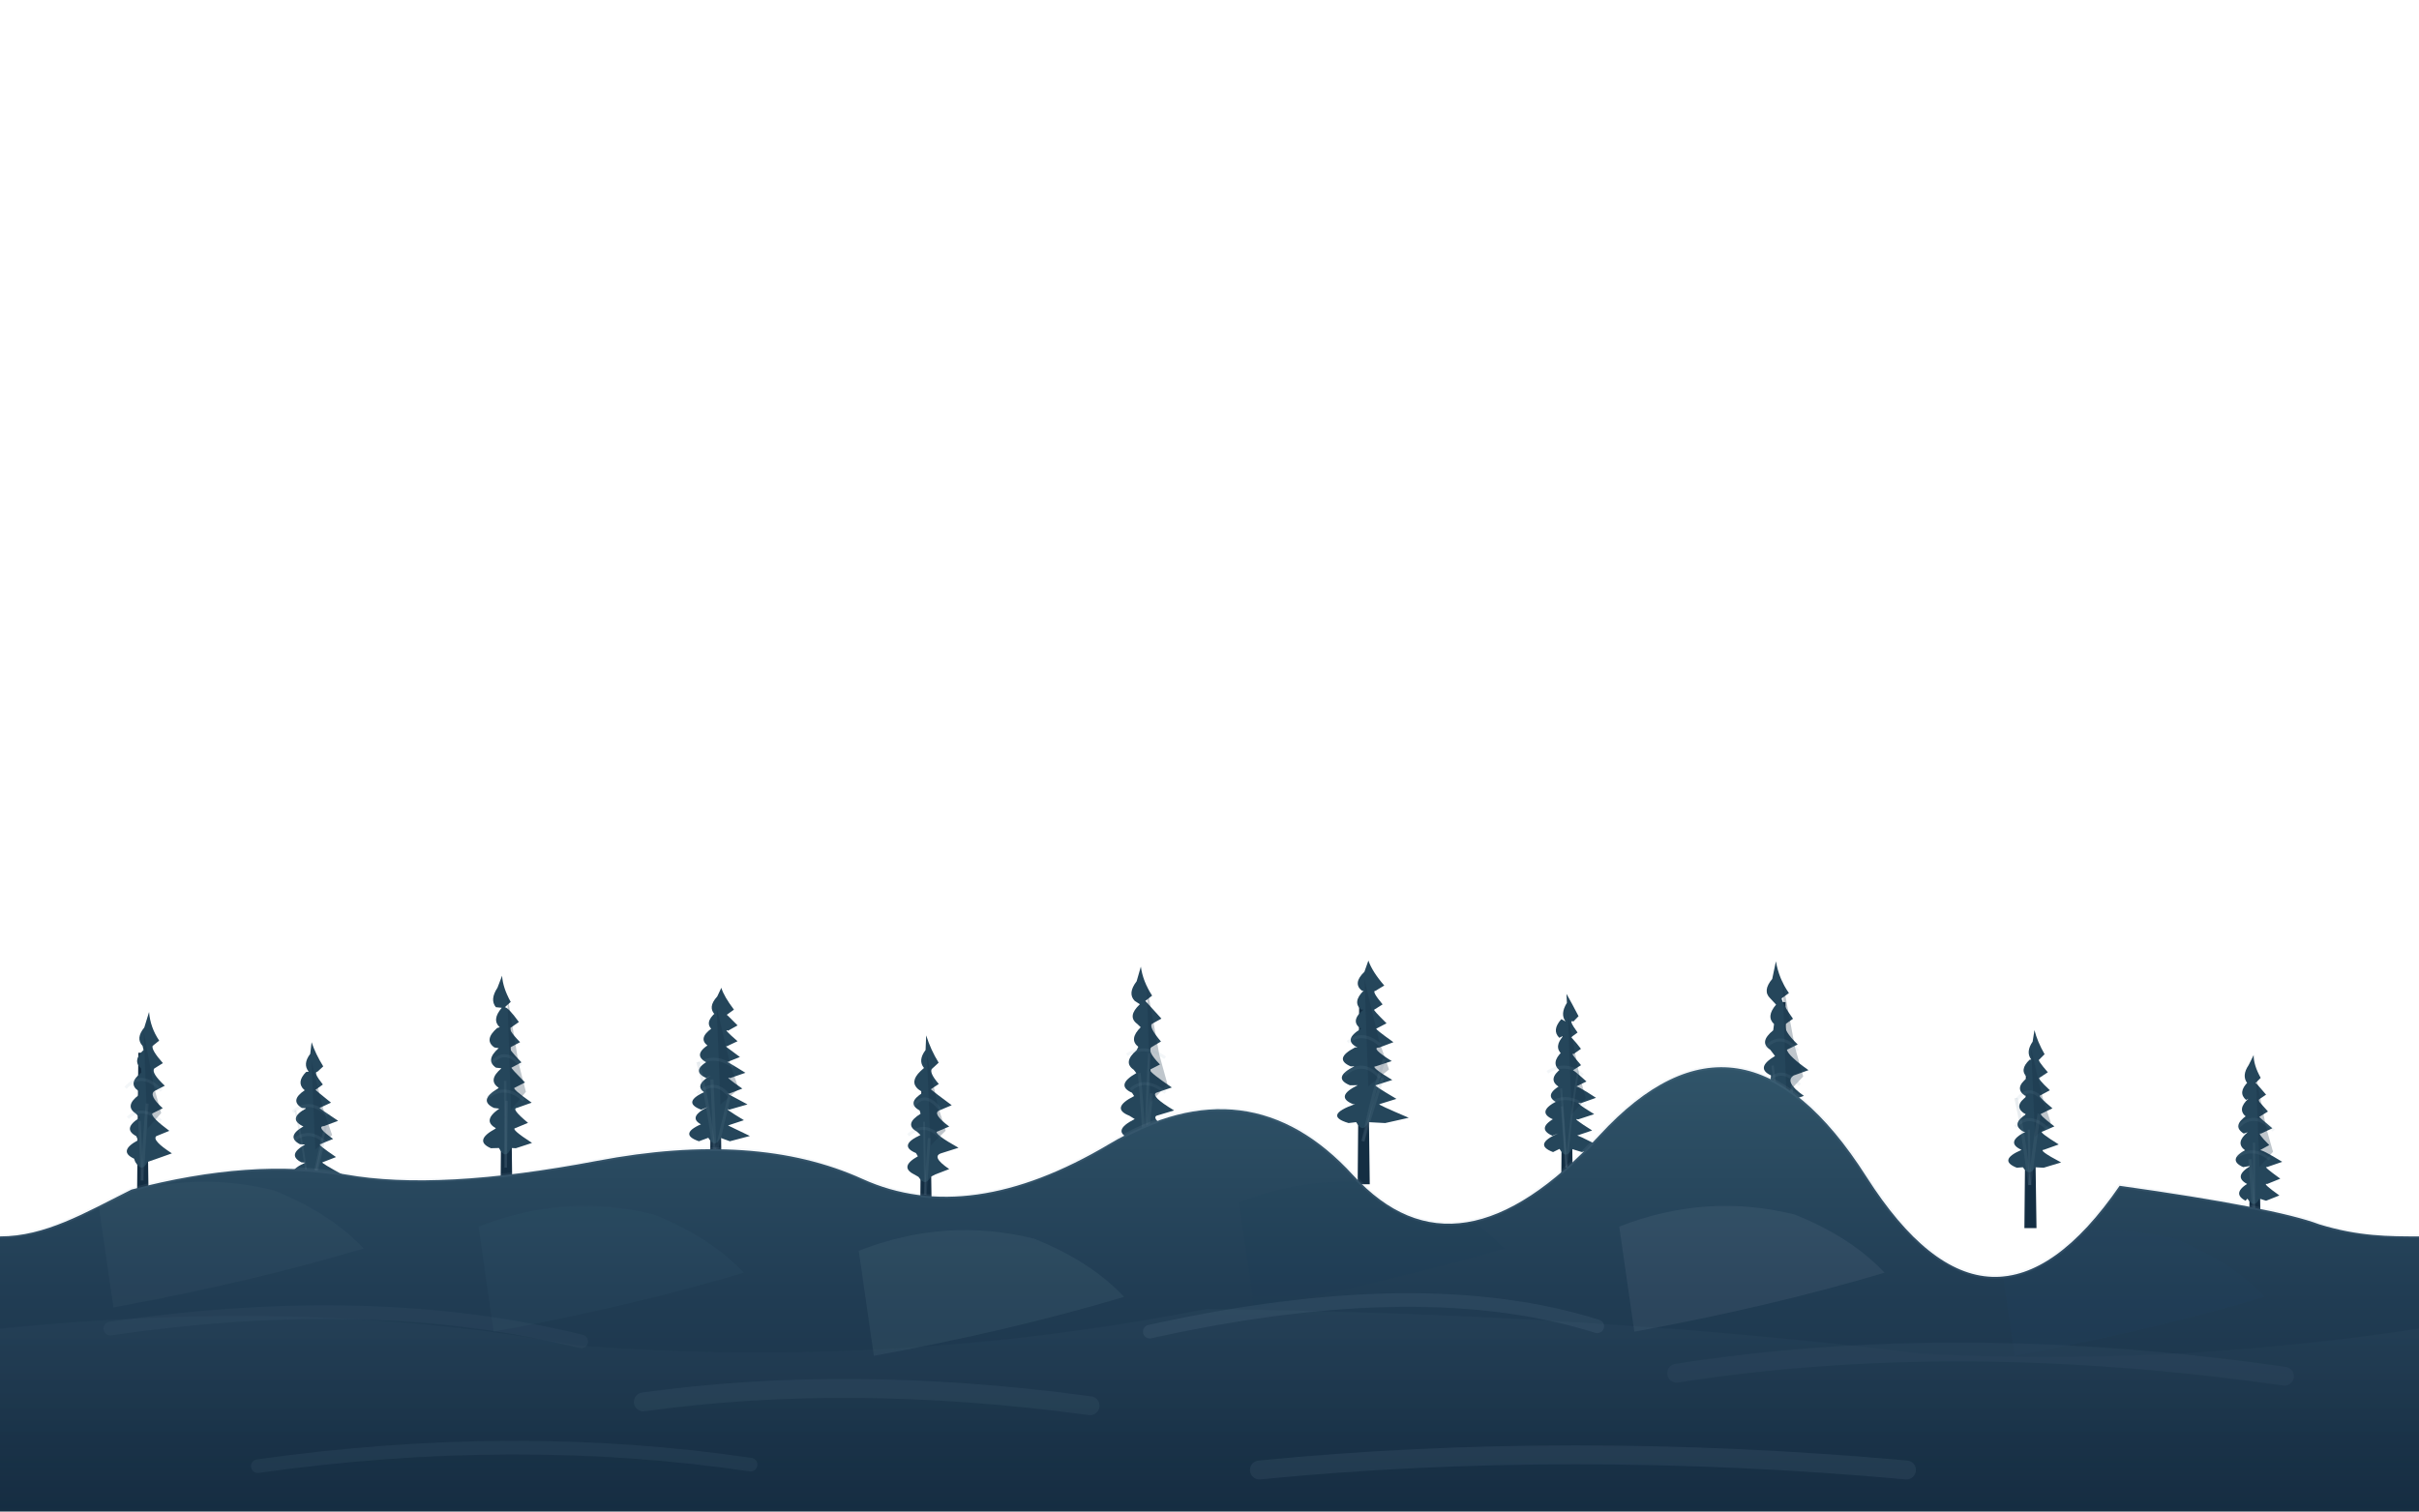
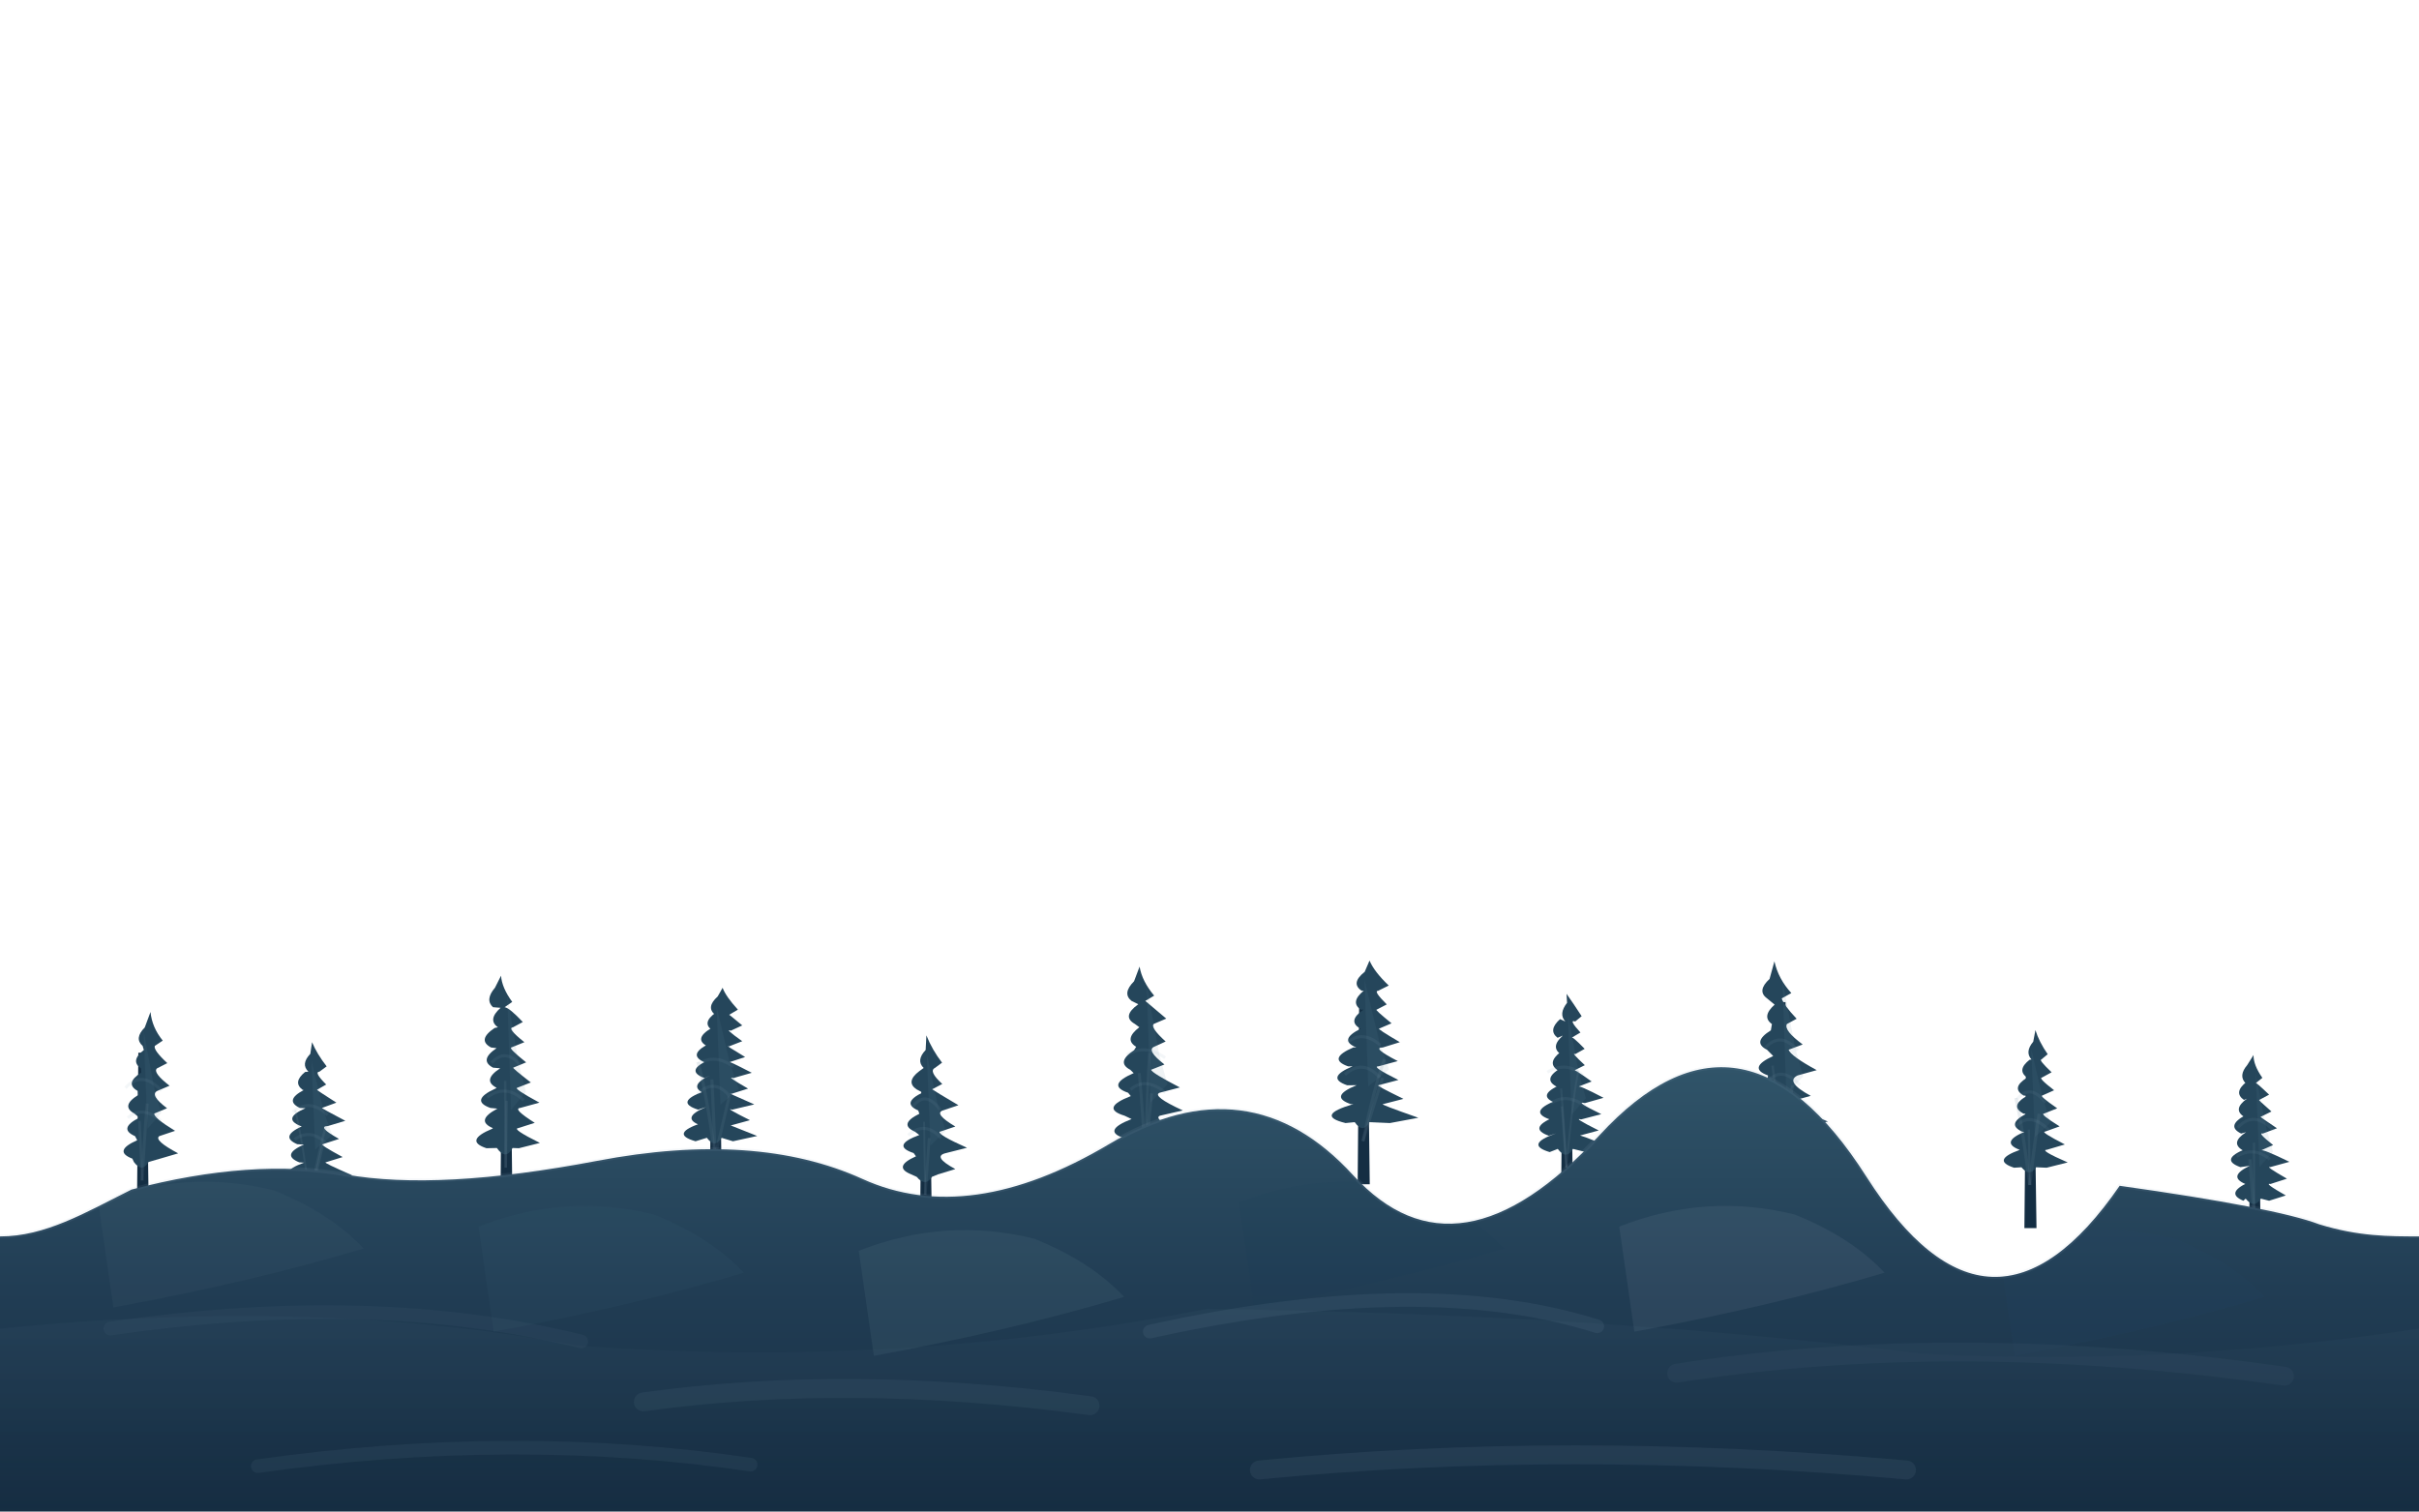
<svg xmlns="http://www.w3.org/2000/svg" width="1600" height="1000" viewBox="0 0 1600 1000" role="img" aria-label="Blue Hour Range original foreground QA-only at half scale">
  <g transform="scale(.5)">
    <defs>
      <linearGradient id="foreground-bed" x1="0" y1="0" x2="0" y2="1">
        <stop offset="0" stop-color="#305469" />
        <stop offset="0.5" stop-color="#213d54" />
        <stop offset="1" stop-color="#162d42" />
      </linearGradient>
      <linearGradient id="foreground-volume" x1="0" y1="0" x2="0" y2="1">
        <stop stop-color="#9bb9cf" stop-opacity=".08" />
        <stop offset=".65" stop-color="#142e43" stop-opacity=".1" />
        <stop offset="1" stop-color="#142e43" stop-opacity=".28" />
      </linearGradient>
      <clipPath id="pilot-foreground-ground-clip">
        <path d="M0 1636 C60 1636 112 1605 174 1574 Q334 1532 457 1554 T790 1536 T1141 1560 T1467 1514 T1790 1555 T2116 1502 T2469 1557 T2804 1569 Q3010 1598 3068 1620 C3120 1636 3160 1636 3200 1636 L3200 2000 L0 2000Z" />
      </clipPath>
    </defs>
    <g id="foreground-tree-canopy-forms">
      <g data-tree="1" data-species="fir">
        <path data-wood="trunk" d="M181 1619 L183 1393 L194 1393 L197 1619Z" fill="#142e43" />
-         <path data-foliage="primary" data-natural-contour="6" d="M197.2 1339 Q198.8 1359.5 210.6 1376.9 L201.9 1383.9 Q200.1 1389.3 215.5 1406.7 L204.2 1413.7 Q199.4 1419.2 218 1436.6 L204.4 1443.6 Q196.2 1449 215.3 1466.4 L201.3 1473.4 Q200.5 1478.9 224 1496.3 L206.8 1503.3 Q200.5 1508.7 227.4 1526.1 L207.7 1533.1 L195 1537.5 Q188 1552.2 179 1537.5 L177.3 1533.1 Q155.8 1523.1 182.6 1508.7 L180.2 1503.3 Q161.4 1493.3 184.9 1478.9 L179.6 1473.4 Q164.4 1463.4 183.5 1449 L183.3 1443.6 Q168.4 1433.6 187 1419.2 L186.8 1413.7 Q174.6 1403.7 189.9 1389.3 L188.6 1383.9 Q179.1 1373.9 190.9 1359.5 Z" fill="#25465b" />
-         <path data-foliage="wash" d="M190 1364 L203.96 1439.32 L213.2 1472.76 L195 1493.66Z" fill="#142e43" opacity=".27" />
+         <path data-foliage="primary" data-natural-contour="6" d="M199.1 1339 Q201.1 1359.5 215.3 1376.9 L204.8 1383.9 Q202.6 1389.3 221.3 1406.7 L207.6 1413.7 Q201.8 1419.2 224.3 1436.6 L207.8 1443.6 Q197.9 1449 221 1466.4 L204.1 1473.4 Q203.1 1478.9 231.6 1496.3 L210.7 1503.3 Q203.1 1508.7 235.7 1526.1 L211.8 1533.1 L196.5 1537.5 Q188 1552.2 177.1 1537.5 L175.1 1533.1 Q149 1523.1 181.5 1508.7 L178.6 1503.3 Q155.8 1493.3 184.2 1478.9 L177.8 1473.4 Q159.4 1463.4 182.6 1449 L182.3 1443.6 Q164.3 1433.6 186.8 1419.2 L186.5 1413.7 Q171.8 1403.7 190.3 1389.3 L188.7 1383.9 Q177.2 1373.9 191.5 1359.5 Z" fill="#25465b" />
+         <path data-foliage="wash" d="M190 1364 L203.96 1439.32 L213.2 1472.76 L195 1493.66Z" fill="#65869a" opacity=".105" />
        <path data-natural-branch="1" d="M188 1562 Q186.3 1523.2 184.5 1483.2" fill="none" stroke="#6c8b9e" stroke-width="3.4" stroke-opacity=".15" />
        <path data-natural-branch="2" d="M188 1562 Q191.3 1500.2 194.7 1460.2" fill="none" stroke="#6c8b9e" stroke-width="3.9" stroke-opacity=".15" />
        <path data-natural-needle="1" d="M169.2 1479 Q188 1462 212.9 1483" fill="none" stroke="#88a5b9" stroke-opacity=".10" stroke-width="4" />
        <path data-natural-needle="2" d="M166.1 1439.3 Q188 1415.6 213.6 1443.3" fill="none" stroke="#88a5b9" stroke-opacity=".10" stroke-width="4" />
      </g>
      <g data-tree="2" data-species="spruce">
        <path data-wood="trunk" d="M403 1642 L405 1433 L416 1433 L419 1642Z" fill="#142e43" />
-         <path data-foliage="primary" data-natural-contour="7" d="M412.2 1379 Q417.3 1394.4 427.6 1411 L420 1418 Q413.8 1418.4 427.1 1435 L417.4 1442 Q417.2 1442.4 437.9 1459 L422.7 1466 Q422.1 1466.4 447.3 1483 L428.8 1490 Q417.1 1490.4 440.7 1507 L423.4 1514 Q420 1514.4 444.5 1531 L426.5 1538 Q424.1 1538.4 454.4 1555 L432.2 1562 L417 1561.4 Q410 1574.8 401 1561.4 L397.9 1562 Q373.7 1552 403.9 1538.4 L398.8 1538 Q379.2 1528 403.7 1514.4 L396.7 1514 Q377.8 1504 401.4 1490.4 L400.3 1490 Q380.2 1480 405.3 1466.4 L399.3 1466 Q382.8 1456 403.4 1442.4 L402.3 1442 Q391.6 1432 404.9 1418.4 L408.4 1418 Q400.1 1408 410.4 1394.4 Z" fill="#25465b" />
-         <path data-foliage="wash" d="M412 1404 L428.62 1471.16 L439.4 1501.88 L417 1521.08Z" fill="#142e43" opacity=".27" />
+         <path data-foliage="primary" data-natural-contour="7" d="M412.8 1379 Q419.2 1394.4 432.1 1411 L422.6 1418 Q414.8 1418.4 431.5 1435 L419.3 1442 Q419 1442.4 445 1459 L425.9 1466 Q425.2 1466.4 456.8 1483 L433.6 1490 Q418.9 1490.4 448.5 1507 L426.8 1514 Q422.6 1514.4 453.3 1531 L430.7 1538 Q427.7 1538.4 465.7 1555 L437.9 1562 L418.8 1561.4 Q410 1574.8 398.7 1561.4 L394.8 1562 Q364.4 1552 402.3 1538.4 L395.9 1538 Q371.3 1528 402.1 1514.4 L393.3 1514 Q369.6 1504 399.2 1490.4 L397.8 1490 Q372.6 1480 404.1 1466.4 L396.6 1466 Q375.9 1456 401.7 1442.4 L400.3 1442 Q386.9 1432 403.6 1418.4 L408 1418 Q397.6 1408 410.5 1394.4 Z" fill="#25465b" />
+         <path data-foliage="wash" d="M412 1404 L428.62 1471.16 L439.4 1501.88 L417 1521.08Z" fill="#65869a" opacity=".105" />
        <path data-natural-branch="1" d="M410 1585 Q418.9 1551.5 427.8 1511.5" fill="none" stroke="#6c8b9e" stroke-width="3.5" stroke-opacity=".15" />
        <path data-natural-branch="2" d="M410 1585 Q420.4 1530.4 430.8 1490.4" fill="none" stroke="#6c8b9e" stroke-width="3.3" stroke-opacity=".15" />
        <path data-natural-branch="3" d="M410 1585 Q400.3 1509.2 390.6 1469.2" fill="none" stroke="#6c8b9e" stroke-width="2.5" stroke-opacity=".15" />
        <path data-natural-needle="1" d="M389.9 1507.6 Q410 1493 430.2 1511.6" fill="none" stroke="#88a5b9" stroke-opacity=".10" stroke-width="4" />
        <path data-natural-needle="2" d="M387.2 1471.2 Q410 1452.8 433.4 1475.2" fill="none" stroke="#88a5b9" stroke-opacity=".10" stroke-width="4" />
      </g>
      <g data-tree="3" data-species="larch">
        <path data-wood="trunk" d="M662 1602 L664 1345 L675 1345 L678 1602Z" fill="#142e43" />
-         <path data-foliage="primary" data-natural-contour="8" d="M664.2 1291 Q665.1 1306.9 675.6 1325.7 L667.9 1332.7 Q672.8 1333.5 686.4 1352.3 L676.4 1359.3 Q669.8 1360.2 688 1379 L674.7 1386 Q671.7 1386.9 689.8 1405.7 L676.6 1412.7 Q675.9 1413.5 694.5 1432.3 L680.8 1439.3 Q676.6 1440.2 703.3 1459 L683.7 1466 Q675.7 1466.9 698.5 1485.7 L681.8 1492.7 Q674.7 1493.5 703.8 1512.3 L682.4 1519.3 L676 1519 Q669 1535.8 660 1519 L649.4 1519.3 Q626.2 1509.3 655.3 1493.5 L655.9 1492.7 Q637.6 1482.7 660.5 1466.9 L653.4 1466 Q632.1 1456 658.8 1440.2 L659.7 1439.3 Q644.7 1429.3 663.4 1413.5 L656.1 1412.7 Q641.6 1402.7 659.7 1386.9 L654.1 1386 Q639.6 1376 657.7 1360.2 L661.1 1359.3 Q650.2 1349.3 663.8 1333.5 L656 1332.7 Q647.7 1322.7 658.1 1306.9 Z" fill="#25465b" />
-         <path data-foliage="wash" d="M671 1316 L685.91 1406.2 L695.7 1444.6 L676 1468.6Z" fill="#142e43" opacity=".27" />
+         <path data-foliage="primary" data-natural-contour="8" d="M662.8 1291 Q663.9 1306.9 677.6 1325.7 L667.6 1332.7 Q673.9 1333.5 691.6 1352.3 L678.6 1359.3 Q670 1360.2 693.7 1379 L676.4 1386 Q672.5 1386.9 696 1405.7 L678.9 1412.7 Q678 1413.5 702.2 1432.3 L684.3 1439.3 Q678.9 1440.2 713.6 1459 L688.1 1466 Q677.7 1466.9 707.4 1485.7 L685.6 1492.7 Q676.4 1493.5 714.2 1512.3 L686.4 1519.3 L678.1 1519 Q669 1535.8 657.3 1519 L643.5 1519.3 Q613.4 1509.3 651.2 1493.5 L652 1492.7 Q628.2 1482.7 658 1466.9 L648.7 1466 Q621 1456 655.7 1440.2 L656.9 1439.3 Q637.4 1429.3 661.7 1413.5 L652.2 1412.7 Q633.4 1402.7 656.9 1386.9 L649.6 1386 Q630.8 1376 654.3 1360.2 L658.7 1359.3 Q644.6 1349.3 662.2 1333.5 L652.1 1332.7 Q641.3 1322.7 654.8 1306.9 Z" fill="#25465b" />
+         <path data-foliage="wash" d="M671 1316 L685.91 1406.2 L695.7 1444.6 L676 1468.6Z" fill="#65869a" opacity=".105" />
        <path data-natural-branch="1" d="M669 1545 Q669.5 1496.6 670.1 1456.6" fill="none" stroke="#6c8b9e" stroke-width="3.5" stroke-opacity=".15" />
        <path data-natural-branch="2" d="M669 1545 Q668.6 1470.2 668.3 1430.2" fill="none" stroke="#6c8b9e" stroke-width="3.2" stroke-opacity=".15" />
        <path data-natural-needle="1" d="M644.6 1451.8 Q669 1433.7 692.8 1455.8" fill="none" stroke="#88a5b9" stroke-opacity=".10" stroke-width="4" />
        <path data-natural-needle="2" d="M650.3 1406.2 Q669 1386 689.2 1410.2" fill="none" stroke="#88a5b9" stroke-opacity=".10" stroke-width="4" />
      </g>
      <g data-tree="4" data-species="fir">
        <path data-wood="trunk" d="M939 1587 L941 1361 L952 1361 L955 1587Z" fill="#142e43" />
-         <path data-foliage="primary" data-natural-contour="9" d="M954.2 1307 Q957.7 1318.5 970.9 1335.9 L961.2 1342.9 Q958.6 1339.4 975.7 1356.8 L963.1 1363.8 Q955.5 1360.3 975.7 1377.7 L960.9 1384.7 Q955 1381.2 978.8 1398.6 L961.3 1405.6 Q958.4 1402.1 986.1 1419.5 L965.8 1426.5 Q956.9 1423 982 1440.4 L963.6 1447.4 Q956 1443.9 988.8 1461.3 L964.7 1468.3 Q955.3 1464.8 984.1 1482.2 L963 1489.2 Q955.9 1485.7 992 1503.1 L965.5 1510.1 L953 1505.5 Q946 1520.2 937 1505.5 L924.6 1510.1 Q895.7 1500.1 931.8 1485.7 L930.4 1489.2 Q907.4 1479.2 936.2 1464.8 L927.5 1468.3 Q901.1 1458.3 934 1443.9 L935.3 1447.4 Q915.2 1437.4 940.3 1423 L934.4 1426.5 Q912.3 1416.5 940 1402.1 L934.4 1405.6 Q915.4 1395.6 939.1 1381.2 L937.9 1384.7 Q921.7 1374.7 942 1360.3 L943.8 1363.8 Q930.1 1353.8 947.2 1339.4 L946.2 1342.9 Q935.6 1332.9 948.8 1318.5 Z" fill="#25465b" />
-         <path data-foliage="wash" d="M948 1332 L965.76 1407.32 L977.2 1440.76 L953 1461.66Z" fill="#142e43" opacity=".27" />
+         <path data-foliage="primary" data-natural-contour="9" d="M955.9 1307 Q960.2 1318.5 976.1 1335.9 L964.4 1342.9 Q961.2 1339.4 981.9 1356.8 L966.7 1363.8 Q957.5 1360.3 981.9 1377.7 L964 1384.7 Q956.9 1381.2 985.7 1398.6 L964.5 1405.6 Q961 1402.1 994.5 1419.5 L970 1426.5 Q959.2 1423 989.6 1440.4 L967.3 1447.4 Q958.1 1443.9 997.8 1461.3 L968.6 1468.3 Q957.3 1464.8 992.1 1482.2 L966.6 1489.2 Q958 1485.7 1001.7 1503.1 L969.6 1510.1 L954.5 1505.5 Q946 1520.2 935.1 1505.5 L920.1 1510.1 Q885.1 1500.1 928.8 1485.7 L927.1 1489.2 Q899.3 1479.2 934.1 1464.8 L923.6 1468.3 Q891.7 1458.3 931.5 1443.9 L933.1 1447.4 Q908.7 1437.4 939.1 1423 L932 1426.5 Q905.2 1416.5 938.7 1402.1 L932 1405.6 Q909 1395.6 937.7 1381.2 L936.2 1384.7 Q916.6 1374.7 941.2 1360.3 L943.3 1363.8 Q926.8 1353.8 947.5 1339.4 L946.2 1342.9 Q933.4 1332.9 949.4 1318.5 Z" fill="#25465b" />
+         <path data-foliage="wash" d="M948 1332 L965.76 1407.32 L977.2 1440.76 L953 1461.66Z" fill="#65869a" opacity=".105" />
        <path data-natural-branch="1" d="M946 1530 Q955.3 1491.2 964.6 1451.2" fill="none" stroke="#6c8b9e" stroke-width="3.9" stroke-opacity=".15" />
        <path data-natural-branch="2" d="M946 1530 Q943.9 1468.2 941.7 1428.2" fill="none" stroke="#6c8b9e" stroke-width="4.1" stroke-opacity=".15" />
        <path data-natural-branch="3" d="M946 1530 Q934.6 1445.2 923.2 1405.2" fill="none" stroke="#6c8b9e" stroke-width="4.2" stroke-opacity=".15" />
        <path data-natural-needle="1" d="M922.6 1447 Q946 1425.9 965.4 1451" fill="none" stroke="#88a5b9" stroke-opacity=".10" stroke-width="4" />
        <path data-natural-needle="2" d="M924.6 1407.3 Q946 1394.1 970.3 1411.3" fill="none" stroke="#88a5b9" stroke-opacity=".10" stroke-width="4" />
      </g>
      <g data-tree="5" data-species="spruce">
        <path data-wood="trunk" d="M1217 1638 L1219 1424 L1230 1424 L1233 1638Z" fill="#142e43" />
-         <path data-foliage="primary" data-natural-contour="6" d="M1225.2 1370 Q1231.3 1389.3 1241.7 1406.1 L1234.1 1413.1 Q1227.3 1417.4 1241.9 1434.3 L1231.2 1441.3 Q1236.3 1445.6 1259 1462.4 L1242.3 1469.4 Q1233 1473.7 1255.7 1490.6 L1239 1497.6 Q1237.8 1501.8 1268 1518.7 L1245.9 1525.7 Q1230.8 1530 1255.7 1546.9 L1237.4 1553.9 L1231 1557.2 Q1224 1570.9 1215 1557.2 L1209.2 1553.9 Q1189.3 1543.9 1214.2 1530 L1211.7 1525.7 Q1187.6 1515.7 1217.7 1501.8 L1213.3 1497.6 Q1195.2 1487.6 1217.8 1473.7 L1216.6 1469.4 Q1198.4 1459.4 1221.1 1445.6 L1214.7 1441.3 Q1203.1 1431.3 1217.6 1417.4 L1222.3 1413.1 Q1214 1403.1 1224.4 1389.3 Z" fill="#25465b" />
-         <path data-foliage="wash" d="M1226 1395 L1241.1 1464.56 L1251 1496.08 L1231 1515.78Z" fill="#142e43" opacity=".27" />
+         <path data-foliage="primary" data-natural-contour="6" d="M1225.5 1370 Q1233.2 1389.3 1246.2 1406.1 L1236.7 1413.1 Q1228.1 1417.4 1246.5 1434.3 L1233 1441.3 Q1239.4 1445.6 1267.9 1462.4 L1247 1469.4 Q1235.3 1473.7 1263.8 1490.6 L1242.8 1497.6 Q1241.3 1501.8 1279.2 1518.7 L1251.5 1525.7 Q1232.5 1530 1263.8 1546.9 L1240.8 1553.9 L1232.8 1557.2 Q1224 1570.9 1212.7 1557.2 L1205.4 1553.9 Q1180.5 1543.9 1211.7 1530 L1208.6 1525.7 Q1178.3 1515.7 1216.1 1501.8 L1210.6 1497.6 Q1187.9 1487.6 1216.2 1473.7 L1214.7 1469.4 Q1191.9 1459.4 1220.4 1445.6 L1212.3 1441.3 Q1197.8 1431.3 1216 1417.4 L1221.9 1413.1 Q1211.5 1403.1 1224.5 1389.3 Z" fill="#25465b" />
+         <path data-foliage="wash" d="M1226 1395 L1241.1 1464.56 L1251 1496.08 L1231 1515.78Z" fill="#65869a" opacity=".105" />
        <path data-natural-branch="1" d="M1224 1581 Q1226.6 1545.9 1229.2 1505.9" fill="none" stroke="#6c8b9e" stroke-width="3.6" stroke-opacity=".15" />
        <path data-natural-branch="2" d="M1224 1581 Q1223.2 1524.3 1222.4 1484.3" fill="none" stroke="#6c8b9e" stroke-width="2.5" stroke-opacity=".15" />
        <path data-natural-needle="1" d="M1201.4 1502 Q1224 1482.4 1244.9 1506" fill="none" stroke="#88a5b9" stroke-opacity=".10" stroke-width="4" />
        <path data-natural-needle="2" d="M1207.3 1464.6 Q1224 1441.7 1243.9 1468.6" fill="none" stroke="#88a5b9" stroke-opacity=".10" stroke-width="4" />
      </g>
      <g data-tree="6" data-species="larch">
        <path data-wood="trunk" d="M1508 1593 L1510 1333 L1521 1333 L1524 1593Z" fill="#142e43" />
-         <path data-foliage="primary" data-natural-contour="7" d="M1509.2 1279 Q1511.8 1298.4 1524.1 1317.4 L1515.1 1324.4 Q1519.3 1328.8 1536.4 1347.8 L1523.8 1354.8 Q1519.7 1359.2 1535.8 1378.1 L1524 1385.1 Q1515.9 1389.6 1534.5 1408.5 L1520.9 1415.5 Q1522 1419.9 1550.2 1438.9 L1529.5 1445.9 Q1521.5 1450.3 1553.2 1469.3 L1529.9 1476.3 Q1522.1 1480.7 1553.6 1499.6 L1530.5 1506.6 L1522 1509.8 Q1515 1526.9 1506 1509.8 L1494.8 1506.6 Q1469.6 1496.6 1501.1 1480.7 L1494 1476.3 Q1468.6 1466.3 1500.3 1450.3 L1497.5 1445.9 Q1475 1435.9 1503.2 1419.9 L1499.8 1415.5 Q1485 1405.5 1503.6 1389.6 L1505.8 1385.1 Q1493 1375.1 1509 1359.2 L1504.4 1354.8 Q1490.8 1344.8 1507.9 1328.8 L1501.1 1324.4 Q1491.3 1314.4 1503.6 1298.4 Z" fill="#25465b" />
-         <path data-foliage="wash" d="M1517 1304 L1533.62 1395.64 L1544.4 1434.52 L1522 1458.82Z" fill="#142e43" opacity=".27" />
+         <path data-foliage="primary" data-natural-contour="7" d="M1507.5 1279 Q1510.8 1298.4 1526.8 1317.4 L1515.1 1324.4 Q1520.6 1328.8 1542.8 1347.8 L1526.4 1354.8 Q1521.1 1359.2 1542 1378.1 L1526.7 1385.1 Q1516.2 1389.6 1540.4 1408.5 L1522.7 1415.5 Q1524.1 1419.9 1560.8 1438.9 L1533.9 1445.9 Q1523.5 1450.3 1564.7 1469.3 L1534.4 1476.3 Q1524.2 1480.7 1565.2 1499.6 L1535.2 1506.6 L1524.1 1509.8 Q1515 1526.9 1503.3 1509.8 L1488.7 1506.6 Q1456 1496.6 1496.9 1480.7 L1487.7 1476.3 Q1454.7 1466.3 1495.9 1450.3 L1492.3 1445.9 Q1463 1435.9 1499.7 1419.9 L1495.2 1415.5 Q1476 1405.5 1500.2 1389.6 L1503 1385.1 Q1486.4 1375.1 1507.2 1359.2 L1501.2 1354.8 Q1483.5 1344.8 1505.8 1328.8 L1496.9 1324.4 Q1484.2 1314.4 1500.2 1298.4 Z" fill="#25465b" />
+         <path data-foliage="wash" d="M1517 1304 L1533.62 1395.64 L1544.4 1434.52 L1522 1458.82Z" fill="#65869a" opacity=".105" />
        <path data-natural-branch="1" d="M1515 1536 Q1519.2 1486.7 1523.3 1446.7" fill="none" stroke="#6c8b9e" stroke-width="4.2" stroke-opacity=".15" />
        <path data-natural-branch="2" d="M1515 1536 Q1511 1459.9 1507.1 1419.9" fill="none" stroke="#6c8b9e" stroke-width="3.8" stroke-opacity=".15" />
        <path data-natural-branch="3" d="M1515 1536 Q1517.8 1433.2 1520.6 1393.2" fill="none" stroke="#6c8b9e" stroke-width="3.4" stroke-opacity=".15" />
        <path data-natural-needle="1" d="M1495.6 1441.8 Q1515 1424.1 1541.7 1445.8" fill="none" stroke="#88a5b9" stroke-opacity=".10" stroke-width="4" />
        <path data-natural-needle="2" d="M1490.7 1395.6 Q1515 1381 1541.3 1399.6" fill="none" stroke="#88a5b9" stroke-opacity=".10" stroke-width="4" />
      </g>
      <g data-tree="7" data-species="fir">
        <path data-wood="trunk" d="M1796 1567 L1798 1325 L1809 1325 L1812 1567Z" fill="#142e43" />
-         <path data-foliage="primary" data-natural-contour="8" d="M1810.2 1271 Q1815.4 1285.9 1831.2 1304 L1819.6 1311 Q1813.9 1310.9 1829 1329 L1817.9 1336 Q1815.9 1335.9 1834.2 1354 L1820.8 1361 Q1817.9 1360.9 1843.3 1379 L1824.7 1386 Q1812 1385.9 1841.1 1404 L1819.8 1411 Q1811.8 1410.9 1841.8 1429 L1819.8 1436 Q1816.6 1435.9 1847.3 1454 L1824.8 1461 Q1821 1460.9 1863.6 1479 L1832.4 1486 L1810 1484.8 Q1803 1500.5 1794 1484.8 L1784 1486 Q1749.9 1476 1792.6 1460.9 L1789.9 1461 Q1765.3 1451 1796.1 1435.9 L1785.7 1436 Q1761.7 1426 1791.7 1410.9 L1786.8 1411 Q1763.5 1401 1792.6 1385.9 L1795.8 1386 Q1775.5 1376 1800.9 1360.9 L1800.1 1361 Q1785.4 1351 1803.7 1335.9 L1800.7 1336 Q1788.6 1326 1803.8 1310.9 L1801.7 1311 Q1789.1 1301 1804.9 1285.9 Z" fill="#25465b" />
-         <path data-foliage="wash" d="M1805 1296 L1824.85 1379 L1837.5 1415 L1810 1437.5Z" fill="#142e43" opacity=".27" />
+         <path data-foliage="primary" data-natural-contour="8" d="M1811.7 1271 Q1818 1285.9 1837.1 1304 L1823.1 1311 Q1816.2 1310.9 1834.5 1329 L1821 1336 Q1818.6 1335.9 1840.8 1354 L1824.5 1361 Q1821 1360.9 1851.8 1379 L1829.3 1386 Q1813.9 1385.9 1849.1 1404 L1823.3 1411 Q1813.6 1410.9 1849.9 1429 L1823.3 1436 Q1819.5 1435.9 1856.6 1454 L1829.4 1461 Q1824.8 1460.9 1876.3 1479 L1838.6 1486 L1811.5 1484.8 Q1803 1500.5 1792.1 1484.8 L1780 1486 Q1738.7 1476 1790.4 1460.9 L1787.1 1461 Q1757.4 1451 1794.7 1435.9 L1782.1 1436 Q1753 1426 1789.3 1410.9 L1783.4 1411 Q1755.2 1401 1790.4 1385.9 L1794.3 1386 Q1769.7 1376 1800.5 1360.9 L1799.5 1361 Q1781.7 1351 1803.8 1335.9 L1800.2 1336 Q1785.6 1326 1804 1310.9 L1801.4 1311 Q1786.2 1301 1805.3 1285.9 Z" fill="#25465b" />
+         <path data-foliage="wash" d="M1805 1296 L1824.85 1379 L1837.5 1415 L1810 1437.5Z" fill="#65869a" opacity=".105" />
        <path data-natural-branch="1" d="M1803 1510 Q1816 1466.3 1828.9 1426.3" fill="none" stroke="#6c8b9e" stroke-width="3.9" stroke-opacity=".15" />
        <path data-natural-branch="2" d="M1803 1510 Q1817.2 1441.5 1831.4 1401.5" fill="none" stroke="#6c8b9e" stroke-width="4.1" stroke-opacity=".15" />
        <path data-natural-needle="1" d="M1779.2 1421.8 Q1803 1400.5 1825.3 1425.8" fill="none" stroke="#88a5b9" stroke-opacity=".10" stroke-width="4" />
        <path data-natural-needle="2" d="M1782.8 1379 Q1803 1362.6 1826 1383" fill="none" stroke="#88a5b9" stroke-opacity=".10" stroke-width="4" />
      </g>
      <g data-tree="8" data-species="spruce">
        <path data-wood="trunk" d="M2065 1602 L2067 1369 L2078 1369 L2081 1602Z" fill="#142e43" />
-         <path data-foliage="primary" data-natural-contour="9" d="M2072.2 1315 Q2079 1326.9 2088.2 1344.6 L2081.4 1351.6 Q2074 1348.5 2086.9 1366.2 L2077.4 1373.2 Q2077.7 1370.1 2091.4 1387.8 L2081.4 1394.8 Q2076.3 1391.7 2091.5 1409.4 L2080.4 1416.4 Q2079.1 1413.3 2098.7 1431 L2084.3 1438 Q2084.4 1434.9 2111.3 1452.6 L2091.6 1459.6 Q2079.8 1456.5 2108.9 1474.2 L2087.6 1481.2 Q2078 1478.1 2106.2 1495.8 L2085.5 1502.8 Q2083.6 1499.7 2117.2 1517.4 L2092.6 1524.4 L2079 1520.2 Q2072 1535.3 2063 1520.2 L2054.5 1524.4 Q2027.7 1514.4 2061.2 1499.7 L2053.6 1502.8 Q2031.1 1492.8 2059.2 1478.1 L2054.7 1481.2 Q2031.5 1471.2 2060.5 1456.5 L2061.1 1459.6 Q2039.6 1449.6 2066.5 1434.9 L2062.1 1438 Q2046.4 1428 2066 1413.3 L2063.2 1416.4 Q2051 1406.4 2066.2 1391.7 L2065.9 1394.8 Q2055 1384.8 2068.6 1370.1 L2062.8 1373.2 Q2052.4 1363.2 2065.4 1348.5 L2071 1351.6 Q2063.6 1341.6 2072.8 1326.9 Z" fill="#25465b" />
-         <path data-foliage="wash" d="M2074 1340 L2088.34 1418.68 L2097.8 1453.24 L2079 1474.84Z" fill="#142e43" opacity=".27" />
+         <path data-foliage="primary" data-natural-contour="9" d="M2072.3 1315 Q2080.8 1326.9 2092.3 1344.6 L2083.8 1351.6 Q2074.5 1348.5 2090.7 1366.2 L2078.8 1373.2 Q2079.2 1370.1 2096.3 1387.8 L2083.8 1394.8 Q2077.4 1391.7 2096.5 1409.4 L2082.5 1416.4 Q2080.9 1413.3 2105.5 1431 L2087.4 1438 Q2087.6 1434.9 2121.3 1452.6 L2096.6 1459.6 Q2081.8 1456.5 2118.3 1474.2 L2091.6 1481.2 Q2079.5 1478.1 2114.9 1495.8 L2088.9 1502.8 Q2086.6 1499.7 2128.7 1517.4 L2097.9 1524.4 L2080.8 1520.2 Q2072 1535.3 2060.7 1520.2 L2050 1524.4 Q2016.4 1514.4 2058.4 1499.7 L2048.9 1502.8 Q2020.7 1492.8 2055.9 1478.1 L2050.3 1481.2 Q2021.2 1471.2 2057.6 1456.5 L2058.3 1459.6 Q2031.3 1449.6 2065.1 1434.9 L2059.6 1438 Q2039.9 1428 2064.5 1413.3 L2061 1416.4 Q2045.6 1406.4 2064.7 1391.7 L2064.3 1394.8 Q2050.7 1384.8 2067.7 1370.1 L2060.5 1373.2 Q2047.4 1363.2 2063.7 1348.5 L2070.7 1351.6 Q2061.5 1341.6 2073 1326.9 Z" fill="#25465b" />
+         <path data-foliage="wash" d="M2074 1340 L2088.34 1418.68 L2097.8 1453.24 L2079 1474.84Z" fill="#65869a" opacity=".105" />
        <path data-natural-branch="1" d="M2072 1545 Q2069.1 1504 2066.1 1464" fill="none" stroke="#6c8b9e" stroke-width="2.8" stroke-opacity=".15" />
        <path data-natural-branch="2" d="M2072 1545 Q2068.6 1480.3 2065.1 1440.3" fill="none" stroke="#6c8b9e" stroke-width="2.7" stroke-opacity=".15" />
        <path data-natural-branch="3" d="M2072 1545 Q2080 1456.5 2088 1416.5" fill="none" stroke="#6c8b9e" stroke-width="2.5" stroke-opacity=".15" />
        <path data-natural-needle="1" d="M2051.7 1459.7 Q2072 1445.8 2097.5 1463.7" fill="none" stroke="#88a5b9" stroke-opacity=".10" stroke-width="4" />
        <path data-natural-needle="2" d="M2047 1418.7 Q2072 1403.5 2093.9 1422.7" fill="none" stroke="#88a5b9" stroke-opacity=".10" stroke-width="4" />
      </g>
      <g data-tree="9" data-species="larch">
        <path data-wood="trunk" d="M2349 1581 L2351 1326 L2362 1326 L2365 1581Z" fill="#142e43" />
-         <path data-foliage="primary" data-natural-contour="6" d="M2349.3 1272 Q2353.3 1295.3 2366.5 1314 L2356.8 1321 Q2358.4 1329.3 2371.9 1348 L2362 1355 Q2358.6 1363.3 2378.1 1382 L2363.8 1389 Q2365.9 1397.3 2392.4 1416 L2372.9 1423 Q2359.7 1431.3 2386.3 1450 L2366.8 1457 Q2369 1465.3 2403.8 1484 L2378.3 1491 L2363 1498.1 Q2356 1514.8 2347 1498.1 L2338.9 1491 Q2311 1481 2345.8 1465.3 L2336.6 1457 Q2315.4 1447 2341.9 1431.3 L2342.8 1423 Q2321.5 1413 2348.1 1397.3 L2341.8 1389 Q2326.3 1379 2345.7 1363.3 L2346.8 1355 Q2336 1345 2349.5 1329.3 L2341.8 1321 Q2331.2 1311 2344.4 1295.3 Z" fill="#25465b" />
-         <path data-foliage="wash" d="M2358 1297 L2374.62 1386.24 L2385.4 1424.32 L2363 1448.12Z" fill="#142e43" opacity=".27" />
+         <path data-foliage="primary" data-natural-contour="6" d="M2347.3 1272 Q2352.5 1295.3 2369.7 1314 L2357 1321 Q2359.1 1329.3 2376.7 1348 L2363.8 1355 Q2359.4 1363.3 2384.7 1382 L2366.1 1389 Q2368.9 1397.3 2403.3 1416 L2378 1423 Q2360.8 1431.3 2395.4 1450 L2370 1457 Q2372.9 1465.3 2418.1 1484 L2385 1491 L2365.1 1498.1 Q2356 1514.8 2344.3 1498.1 L2333.8 1491 Q2297.5 1481 2342.7 1465.3 L2330.8 1457 Q2303.2 1447 2337.7 1431.3 L2338.8 1423 Q2311.2 1413 2345.7 1397.3 L2337.5 1389 Q2317.4 1379 2342.6 1363.3 L2344 1355 Q2330 1345 2347.6 1329.3 L2337.5 1321 Q2323.8 1311 2340.9 1295.3 Z" fill="#25465b" />
+         <path data-foliage="wash" d="M2358 1297 L2374.62 1386.24 L2385.4 1424.32 L2363 1448.12Z" fill="#65869a" opacity=".105" />
        <path data-natural-branch="1" d="M2356 1524 Q2363.7 1476.2 2371.4 1436.2" fill="none" stroke="#6c8b9e" stroke-width="3.8" stroke-opacity=".15" />
        <path data-natural-branch="2" d="M2356 1524 Q2350.4 1450 2344.9 1410" fill="none" stroke="#6c8b9e" stroke-width="3.2" stroke-opacity=".15" />
        <path data-natural-needle="1" d="M2338.6 1431.5 Q2356 1409.3 2380.9 1435.5" fill="none" stroke="#88a5b9" stroke-opacity=".10" stroke-width="4" />
        <path data-natural-needle="2" d="M2335.4 1386.2 Q2356 1364.1 2378.2 1390.2" fill="none" stroke="#88a5b9" stroke-opacity=".10" stroke-width="4" />
      </g>
      <g data-tree="10" data-species="fir">
        <path data-wood="trunk" d="M2678 1625 L2680 1417 L2691 1417 L2694 1625Z" fill="#142e43" />
-         <path data-foliage="primary" data-natural-contour="7" d="M2691.3 1363 Q2695.2 1378.3 2704.7 1394.9 L2697.7 1401.9 Q2694.5 1402.2 2709 1418.8 L2698.4 1425.8 Q2693.9 1426 2711.7 1442.6 L2698.7 1449.6 Q2695.3 1449.9 2715.1 1466.5 L2700.6 1473.5 Q2695.7 1473.8 2717.7 1490.4 L2701.6 1497.4 Q2696.8 1497.7 2723.4 1514.3 L2703.9 1521.3 Q2695.1 1521.5 2726.6 1538.1 L2703.5 1545.1 L2692 1544.5 Q2685 1557.8 2676 1544.5 L2667.9 1545.1 Q2642.7 1535.1 2674.2 1521.5 L2673.8 1521.3 Q2652.5 1511.3 2679.1 1497.7 L2676.7 1497.4 Q2659.1 1487.4 2681.1 1473.8 L2678.2 1473.5 Q2662.4 1463.5 2682.2 1449.9 L2678.4 1449.6 Q2664.2 1439.6 2682 1426 L2682.1 1425.8 Q2670.5 1415.8 2684.9 1402.2 L2687 1401.9 Q2679.5 1391.9 2688.9 1378.3 Z" fill="#25465b" />
-         <path data-foliage="wash" d="M2687 1388 L2702.67 1454.68 L2712.9 1485.24 L2692 1504.34Z" fill="#142e43" opacity=".27" />
+         <path data-foliage="primary" data-natural-contour="7" d="M2692.6 1363 Q2697.3 1378.3 2708.8 1394.9 L2700.4 1401.9 Q2696.5 1402.2 2714 1418.8 L2701.2 1425.8 Q2695.8 1426 2717.3 1442.6 L2701.6 1449.6 Q2697.5 1449.9 2721.4 1466.5 L2703.9 1473.5 Q2697.9 1473.8 2724.6 1490.4 L2705.1 1497.4 Q2699.3 1497.7 2731.5 1514.3 L2707.9 1521.3 Q2697.2 1521.5 2735.3 1538.1 L2707.4 1545.1 L2693.5 1544.5 Q2685 1557.8 2674.1 1544.5 L2664.3 1545.1 Q2633.8 1535.1 2671.9 1521.5 L2671.4 1521.3 Q2645.7 1511.3 2677.9 1497.7 L2675 1497.4 Q2653.7 1487.4 2680.3 1473.8 L2676.8 1473.5 Q2657.7 1463.5 2681.6 1449.9 L2677 1449.6 Q2659.8 1439.6 2681.4 1426 L2681.5 1425.8 Q2667.5 1415.8 2684.9 1402.2 L2687.4 1401.9 Q2678.3 1391.9 2689.7 1378.3 Z" fill="#25465b" />
+         <path data-foliage="wash" d="M2687 1388 L2702.67 1454.68 L2712.9 1485.24 L2692 1504.34Z" fill="#65869a" opacity=".105" />
        <path data-natural-branch="1" d="M2685 1568 Q2684.4 1534.8 2683.9 1494.8" fill="none" stroke="#6c8b9e" stroke-width="2.9" stroke-opacity=".15" />
        <path data-natural-branch="2" d="M2685 1568 Q2691.3 1513.8 2697.5 1473.8" fill="none" stroke="#6c8b9e" stroke-width="4.3" stroke-opacity=".15" />
        <path data-natural-branch="3" d="M2685 1568 Q2675.9 1492.8 2666.8 1452.8" fill="none" stroke="#6c8b9e" stroke-width="4.2" stroke-opacity=".15" />
        <path data-natural-needle="1" d="M2666.2 1491 Q2685 1470.1 2710.1 1495" fill="none" stroke="#88a5b9" stroke-opacity=".10" stroke-width="4" />
        <path data-natural-needle="2" d="M2668.2 1454.7 Q2685 1432.9 2706.1 1458.7" fill="none" stroke="#88a5b9" stroke-opacity=".10" stroke-width="4" />
      </g>
      <g data-tree="11" data-species="spruce">
        <path data-wood="trunk" d="M2975 1667 L2977 1450 L2988 1450 L2991 1667Z" fill="#142e43" />
-         <path data-foliage="primary" data-natural-contour="8" d="M2981.3 1396 Q2981.1 1409.2 2990.6 1426.2 L2983.6 1433.2 Q2983.5 1431.4 2997.7 1448.4 L2987.3 1455.4 Q2984.7 1453.7 3000.2 1470.7 L2988.9 1477.7 Q2985.7 1475.9 3006 1492.9 L2991.1 1499.9 Q2984.8 1498.1 3001.9 1515.1 L2989.3 1522.1 Q2991.4 1520.3 3019.1 1537.3 L2998.8 1544.3 Q2992.9 1542.6 3016.5 1559.6 L2999.2 1566.6 Q2991.4 1564.8 3015.3 1581.8 L2997.7 1588.8 L2989 1586 Q2982 1600 2973 1586 L2970.6 1588.8 Q2951.4 1578.8 2975.4 1564.8 L2972.6 1566.6 Q2953.7 1556.6 2977.3 1542.6 L2967.4 1544.3 Q2945.2 1534.3 2972.9 1520.3 L2970 1522.1 Q2956.3 1512.1 2973.4 1498.1 L2968.2 1499.9 Q2952 1489.9 2972.2 1475.9 L2971.3 1477.7 Q2958.9 1467.7 2974.4 1453.7 L2971.2 1455.4 Q2959.8 1445.4 2974 1431.4 L2972.8 1433.2 Q2965.2 1423.2 2974.7 1409.2 Z" fill="#25465b" />
-         <path data-foliage="wash" d="M2984 1421 L2997.77 1492 L3006.9 1524 L2989 1544Z" fill="#142e43" opacity=".27" />
+         <path data-foliage="primary" data-natural-contour="8" d="M2981.1 1396 Q2980.9 1409.2 2992.8 1426.2 L2984 1433.2 Q2983.9 1431.4 3001.7 1448.4 L2988.7 1455.4 Q2985.4 1453.7 3004.8 1470.7 L2990.7 1477.7 Q2986.6 1475.9 3012.1 1492.9 L2993.4 1499.9 Q2985.5 1498.1 3007 1515.1 L2991.2 1522.1 Q2993.8 1520.3 3028.6 1537.3 L3003.1 1544.3 Q2995.7 1542.6 3025.3 1559.6 L3003.6 1566.6 Q2993.8 1564.8 3023.8 1581.8 L3001.7 1588.8 L2990.8 1586 Q2982 1600 2970.7 1586 L2967.7 1588.8 Q2943.6 1578.8 2973.7 1564.8 L2970.2 1566.6 Q2946.5 1556.6 2976.1 1542.6 L2963.7 1544.3 Q2935.8 1534.3 2970.6 1520.3 L2966.9 1522.1 Q2949.7 1512.1 2971.2 1498.1 L2964.7 1499.9 Q2944.4 1489.9 2969.7 1475.9 L2968.6 1477.7 Q2953 1467.7 2972.5 1453.7 L2968.4 1455.4 Q2954.1 1445.4 2972 1431.4 L2970.5 1433.2 Q2960.9 1423.2 2972.8 1409.2 Z" fill="#25465b" />
+         <path data-foliage="wash" d="M2984 1421 L2997.77 1492 L3006.9 1524 L2989 1544Z" fill="#65869a" opacity=".105" />
        <path data-natural-branch="1" d="M2982 1610 Q2979.2 1574 2976.4 1534" fill="none" stroke="#6c8b9e" stroke-width="4.4" stroke-opacity=".15" />
        <path data-natural-branch="2" d="M2982 1610 Q2981.8 1552 2981.7 1512" fill="none" stroke="#6c8b9e" stroke-width="2.9" stroke-opacity=".15" />
        <path data-natural-needle="1" d="M2958.9 1530 Q2982 1516.5 3002.7 1534" fill="none" stroke="#88a5b9" stroke-opacity=".10" stroke-width="4" />
        <path data-natural-needle="2" d="M2960.3 1492 Q2982 1468.4 3007.8 1496" fill="none" stroke="#88a5b9" stroke-opacity=".10" stroke-width="4" />
      </g>
    </g>
    <path id="foreground-ground-base" d="M0 1636 C60 1636 112 1605 174 1574 Q334 1532 457 1554 T790 1536 T1141 1560 T1467 1514 T1790 1555 T2116 1502 T2469 1557 T2804 1569 Q3010 1598 3068 1620 C3120 1636 3160 1636 3200 1636 L3200 2000 L0 2000Z" fill="url(#foreground-bed)" />
    <g id="foreground-gouache-below-ridge" clip-path="url(#pilot-foreground-ground-clip)">
      <path data-foreground-wash="1" d="M130 1591 q115 -45 232 -16 q75 30 119 77 q-151 45 -331 78Z" fill="#6d8595" fill-opacity="0.075" />
      <path data-foreground-wash="2" d="M633 1623 q115 -45 232 -16 q75 30 119 77 q-151 45 -331 78Z" fill="#476f83" fill-opacity="0.095" />
      <path data-foreground-wash="3" d="M1136 1655 q115 -45 232 -16 q75 30 119 77 q-151 45 -331 78Z" fill="#7794a2" fill-opacity="0.115" />
      <path data-foreground-wash="4" d="M1639 1591 q115 -45 232 -16 q75 30 119 77 q-151 45 -331 78Z" fill="#183952" fill-opacity="0.075" />
      <path data-foreground-wash="5" d="M2142 1623 q115 -45 232 -16 q75 30 119 77 q-151 45 -331 78Z" fill="#a0aabd" fill-opacity="0.095" />
      <path data-foreground-wash="6" d="M2645 1655 q115 -45 232 -16 q75 30 119 77 q-151 45 -331 78Z" fill="#294b69" fill-opacity="0.115" />
      <path d="M0 1758 Q417 1716 761 1780 Q1181 1813 1596 1732 Q2124 1739 2540 1791 Q2860 1809 3200 1758 L3200 2000 L0 2000Z" fill="url(#foreground-volume)" opacity=".44" />
      <path data-foreground-brush="1" d="M146 1758 Q493 1707 769 1775" fill="none" stroke="#9bb9cf" stroke-width="18" stroke-opacity="0.045" stroke-linecap="round" />
      <path data-foreground-brush="2" d="M851 1855 Q1124 1817 1442 1860" fill="none" stroke="#9bb9cf" stroke-width="25" stroke-opacity="0.065" stroke-linecap="round" />
      <path data-foreground-brush="3" d="M1521 1762 Q1882 1682 2113 1755" fill="none" stroke="#9bb9cf" stroke-width="18" stroke-opacity="0.085" stroke-linecap="round" />
      <path data-foreground-brush="4" d="M2218 1817 Q2588 1759 3022 1821" fill="none" stroke="#9bb9cf" stroke-width="25" stroke-opacity="0.045" stroke-linecap="round" />
      <path data-foreground-brush="5" d="M341 1940 Q682 1892 993 1938" fill="none" stroke="#9bb9cf" stroke-width="18" stroke-opacity="0.065" stroke-linecap="round" />
      <path data-foreground-brush="6" d="M1666 1945 Q2075 1905 2522 1945" fill="none" stroke="#9bb9cf" stroke-width="25" stroke-opacity="0.085" stroke-linecap="round" />
    </g>
    <path id="foreground-ridge-open-highlight" d="M0 1636 C60 1636 112 1605 174 1574 Q334 1532 457 1554 T790 1536 T1141 1560 T1467 1514 T1790 1555 T2116 1502 T2469 1557 T2804 1569 Q3010 1598 3068 1620 C3120 1636 3160 1636 3200 1636" fill="none" stroke="#9bb9cf" stroke-opacity=".09" stroke-width="5" />
  </g>
</svg>
